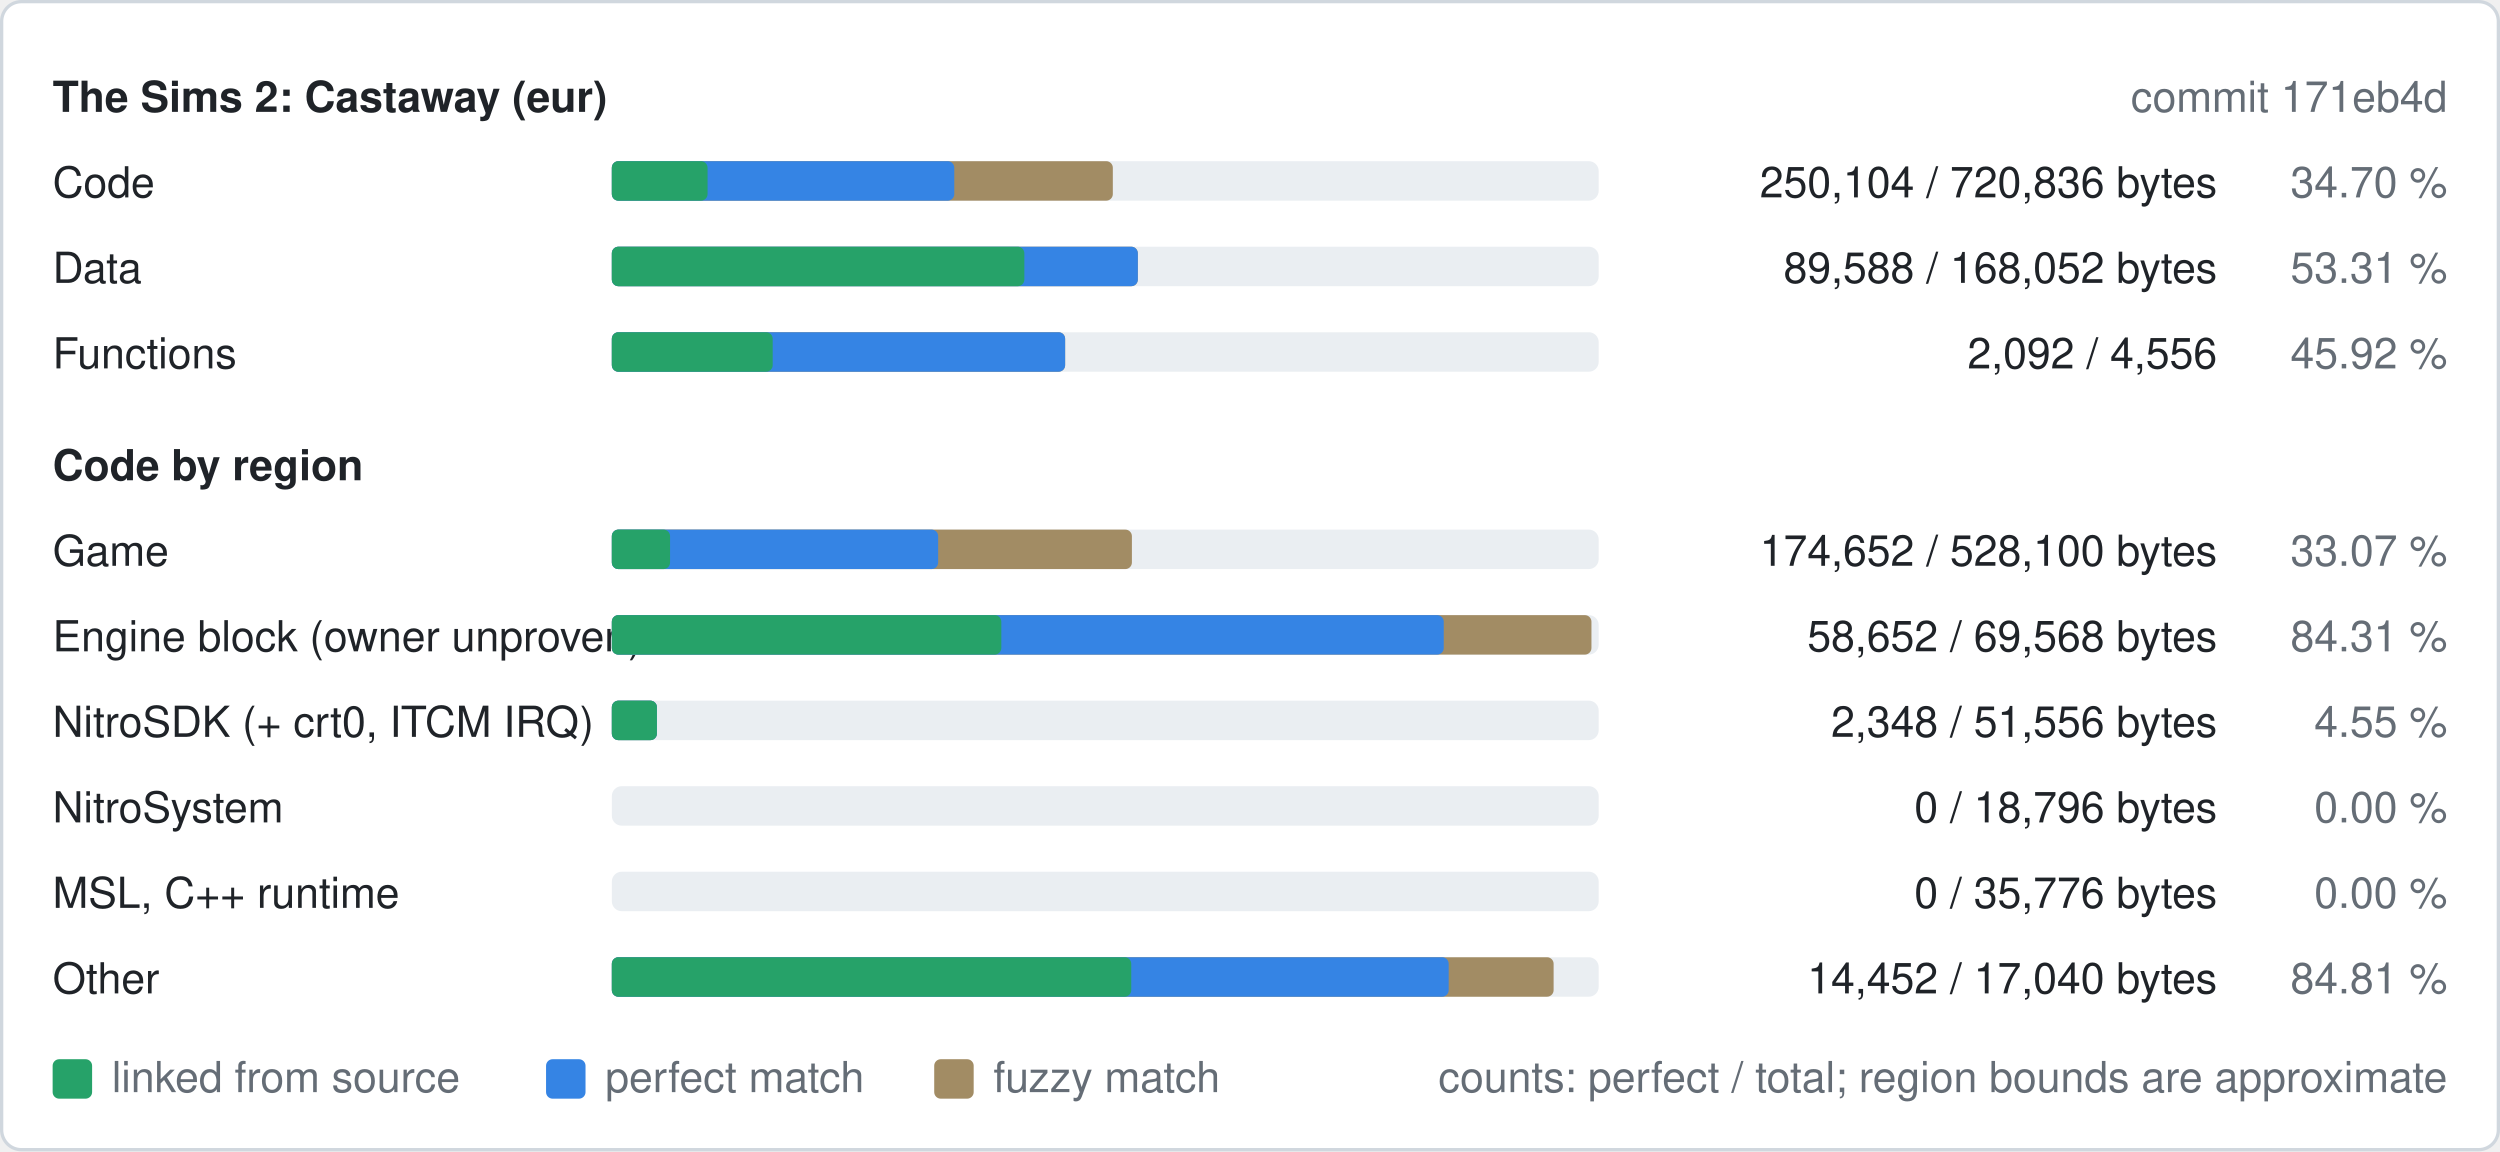
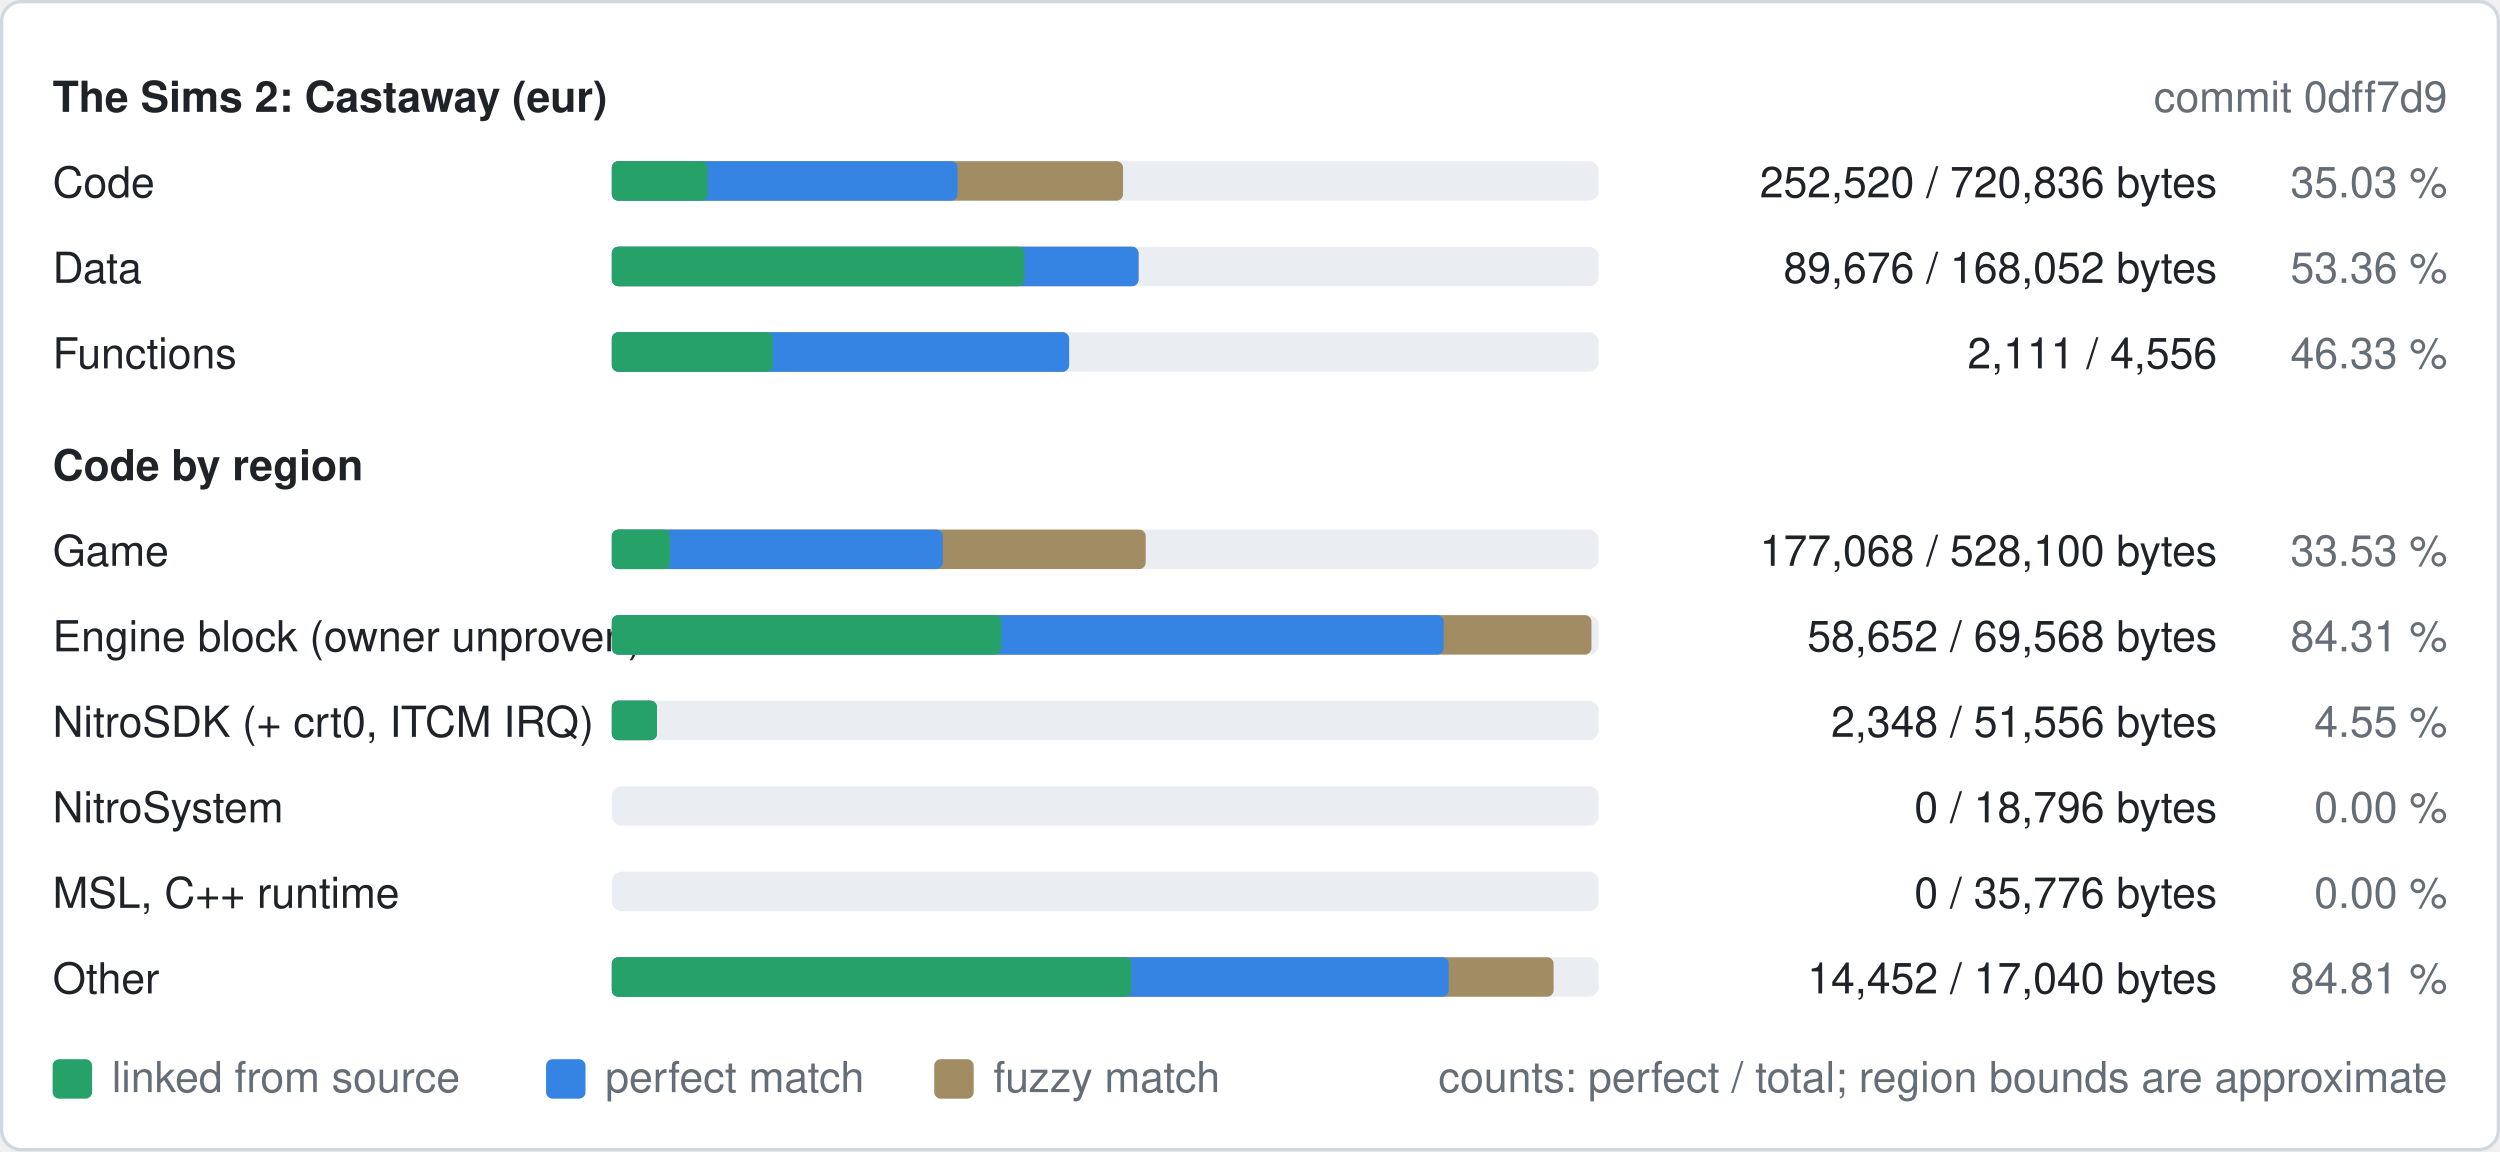
<svg xmlns="http://www.w3.org/2000/svg" width="760" height="350" viewBox="0 0 760 350" role="img" aria-label="Decompilation progress of eur">
  <style>
text{font-family:-apple-system,BlinkMacSystemFont,"Segoe UI",Helvetica,Arial,sans-serif;font-size:13px}
.b{font-weight:600}
.bg{fill:#ffffff;stroke:#d0d7de}.t{fill:#1f2328}.m{fill:#656d76}.track{fill:#eaeef2}.fuzzy{fill:#a28c64}.perfect{fill:#3584e4}.linked{fill:#26a269}
@media (prefers-color-scheme: dark){.bg{fill:#0d1117;stroke:#30363d}.t{fill:#e6edf3}.m{fill:#8d96a0}.track{fill:#21262d}.fuzzy{fill:#a28c64}.perfect{fill:#3584e4}.linked{fill:#2ec27e}}
</style>
  <rect class="bg" x="0.5" y="0.5" width="759" height="349" rx="6" />
  <text class="t b" x="16" y="34">The Sims 2: Castaway (eur)</text>
-   <text class="m" x="744" y="34" text-anchor="end">commit 171eb4d</text>
+   <text class="m" x="744" y="34" text-anchor="end">commit 0dff7d9</text>
  <text class="t" x="16" y="60">Code</text>
  <rect class="track" x="186" y="49" width="300" height="12" rx="3" />
-   <rect class="fuzzy" x="186" y="49" width="152.3" height="12" rx="2" />
-   <rect class="perfect" x="186" y="49" width="104.1" height="12" rx="2" />
+   <rect class="fuzzy" x="186" y="49" width="155.4" height="12" rx="2" />
+   <rect class="perfect" x="186" y="49" width="105.1" height="12" rx="2" />
  <rect class="linked" x="186" y="49" width="29.1" height="12" rx="2" />
-   <text class="t" x="674" y="60" text-anchor="end">250,104 / 720,836 bytes</text>
-   <text class="m" x="744" y="60" text-anchor="end">34.70 %</text>
+   <text class="t" x="674" y="60" text-anchor="end">252,520 / 720,836 bytes</text>
+   <text class="m" x="744" y="60" text-anchor="end">35.03 %</text>
  <text class="t" x="16" y="86">Data</text>
  <rect class="track" x="186" y="75" width="300" height="12" rx="3" />
-   <rect class="fuzzy" x="186" y="75" width="159.9" height="12" rx="2" />
-   <rect class="perfect" x="186" y="75" width="159.9" height="12" rx="2" />
+   <rect class="fuzzy" x="186" y="75" width="160.1" height="12" rx="2" />
+   <rect class="perfect" x="186" y="75" width="160.1" height="12" rx="2" />
  <rect class="linked" x="186" y="75" width="125.4" height="12" rx="2" />
-   <text class="t" x="674" y="86" text-anchor="end">89,588 / 168,052 bytes</text>
-   <text class="m" x="744" y="86" text-anchor="end">53.31 %</text>
+   <text class="t" x="674" y="86" text-anchor="end">89,676 / 168,052 bytes</text>
+   <text class="m" x="744" y="86" text-anchor="end">53.36 %</text>
  <text class="t" x="16" y="112">Functions</text>
  <rect class="track" x="186" y="101" width="300" height="12" rx="3" />
-   <rect class="fuzzy" x="186" y="101" width="137.8" height="12" rx="2" />
-   <rect class="perfect" x="186" y="101" width="137.8" height="12" rx="2" />
+   <rect class="fuzzy" x="186" y="101" width="139.0" height="12" rx="2" />
+   <rect class="perfect" x="186" y="101" width="139.0" height="12" rx="2" />
  <rect class="linked" x="186" y="101" width="48.9" height="12" rx="2" />
-   <text class="t" x="674" y="112" text-anchor="end">2,092 / 4,556</text>
-   <text class="m" x="744" y="112" text-anchor="end">45.92 %</text>
+   <text class="t" x="674" y="112" text-anchor="end">2,111 / 4,556</text>
+   <text class="m" x="744" y="112" text-anchor="end">46.33 %</text>
  <text class="t b" x="16" y="146">Code by region</text>
  <text class="t" x="16" y="172">Game</text>
  <rect class="track" x="186" y="161" width="300" height="12" rx="3" />
-   <rect class="fuzzy" x="186" y="161" width="158.1" height="12" rx="2" />
-   <rect class="perfect" x="186" y="161" width="99.2" height="12" rx="2" />
+   <rect class="fuzzy" x="186" y="161" width="162.3" height="12" rx="2" />
+   <rect class="perfect" x="186" y="161" width="100.6" height="12" rx="2" />
  <rect class="linked" x="186" y="161" width="17.7" height="12" rx="2" />
-   <text class="t" x="674" y="172" text-anchor="end">174,652 / 528,100 bytes</text>
-   <text class="m" x="744" y="172" text-anchor="end">33.07 %</text>
+   <text class="t" x="674" y="172" text-anchor="end">177,068 / 528,100 bytes</text>
+   <text class="m" x="744" y="172" text-anchor="end">33.53 %</text>
  <text class="t" x="16" y="198">Engine block (owner unproven)</text>
  <rect class="track" x="186" y="187" width="300" height="12" rx="3" />
  <rect class="fuzzy" x="186" y="187" width="297.8" height="12" rx="2" />
  <rect class="perfect" x="186" y="187" width="252.9" height="12" rx="2" />
  <rect class="linked" x="186" y="187" width="118.4" height="12" rx="2" />
  <text class="t" x="674" y="198" text-anchor="end">58,652 / 69,568 bytes</text>
  <text class="m" x="744" y="198" text-anchor="end">84.31 %</text>
  <text class="t" x="16" y="224">NitroSDK (+ crt0, ITCM IRQ)</text>
  <rect class="track" x="186" y="213" width="300" height="12" rx="3" />
  <rect class="fuzzy" x="186" y="213" width="13.7" height="12" rx="2" />
  <rect class="perfect" x="186" y="213" width="13.7" height="12" rx="2" />
  <rect class="linked" x="186" y="213" width="13.7" height="12" rx="2" />
  <text class="t" x="674" y="224" text-anchor="end">2,348 / 51,556 bytes</text>
  <text class="m" x="744" y="224" text-anchor="end">4.55 %</text>
  <text class="t" x="16" y="250">NitroSystem</text>
  <rect class="track" x="186" y="239" width="300" height="12" rx="3" />
  <text class="t" x="674" y="250" text-anchor="end">0 / 18,796 bytes</text>
  <text class="m" x="744" y="250" text-anchor="end">0.00 %</text>
  <text class="t" x="16" y="276">MSL, C++ runtime</text>
  <rect class="track" x="186" y="265" width="300" height="12" rx="3" />
  <text class="t" x="674" y="276" text-anchor="end">0 / 35,776 bytes</text>
  <text class="m" x="744" y="276" text-anchor="end">0.00 %</text>
  <text class="t" x="16" y="302">Other</text>
  <rect class="track" x="186" y="291" width="300" height="12" rx="3" />
  <rect class="fuzzy" x="186" y="291" width="286.3" height="12" rx="2" />
  <rect class="perfect" x="186" y="291" width="254.4" height="12" rx="2" />
  <rect class="linked" x="186" y="291" width="157.9" height="12" rx="2" />
  <text class="t" x="674" y="302" text-anchor="end">14,452 / 17,040 bytes</text>
  <text class="m" x="744" y="302" text-anchor="end">84.81 %</text>
  <rect class="linked" x="16" y="322" width="12" height="12" rx="2" />
  <text class="m" x="34" y="332">linked from source</text>
  <rect class="perfect" x="166" y="322" width="12" height="12" rx="2" />
  <text class="m" x="184" y="332">perfect match</text>
  <rect class="fuzzy" x="284" y="322" width="12" height="12" rx="2" />
  <text class="m" x="302" y="332">fuzzy match</text>
  <text class="m" x="744" y="332" text-anchor="end">counts: perfect / total; region bounds are approximate</text>
</svg>
